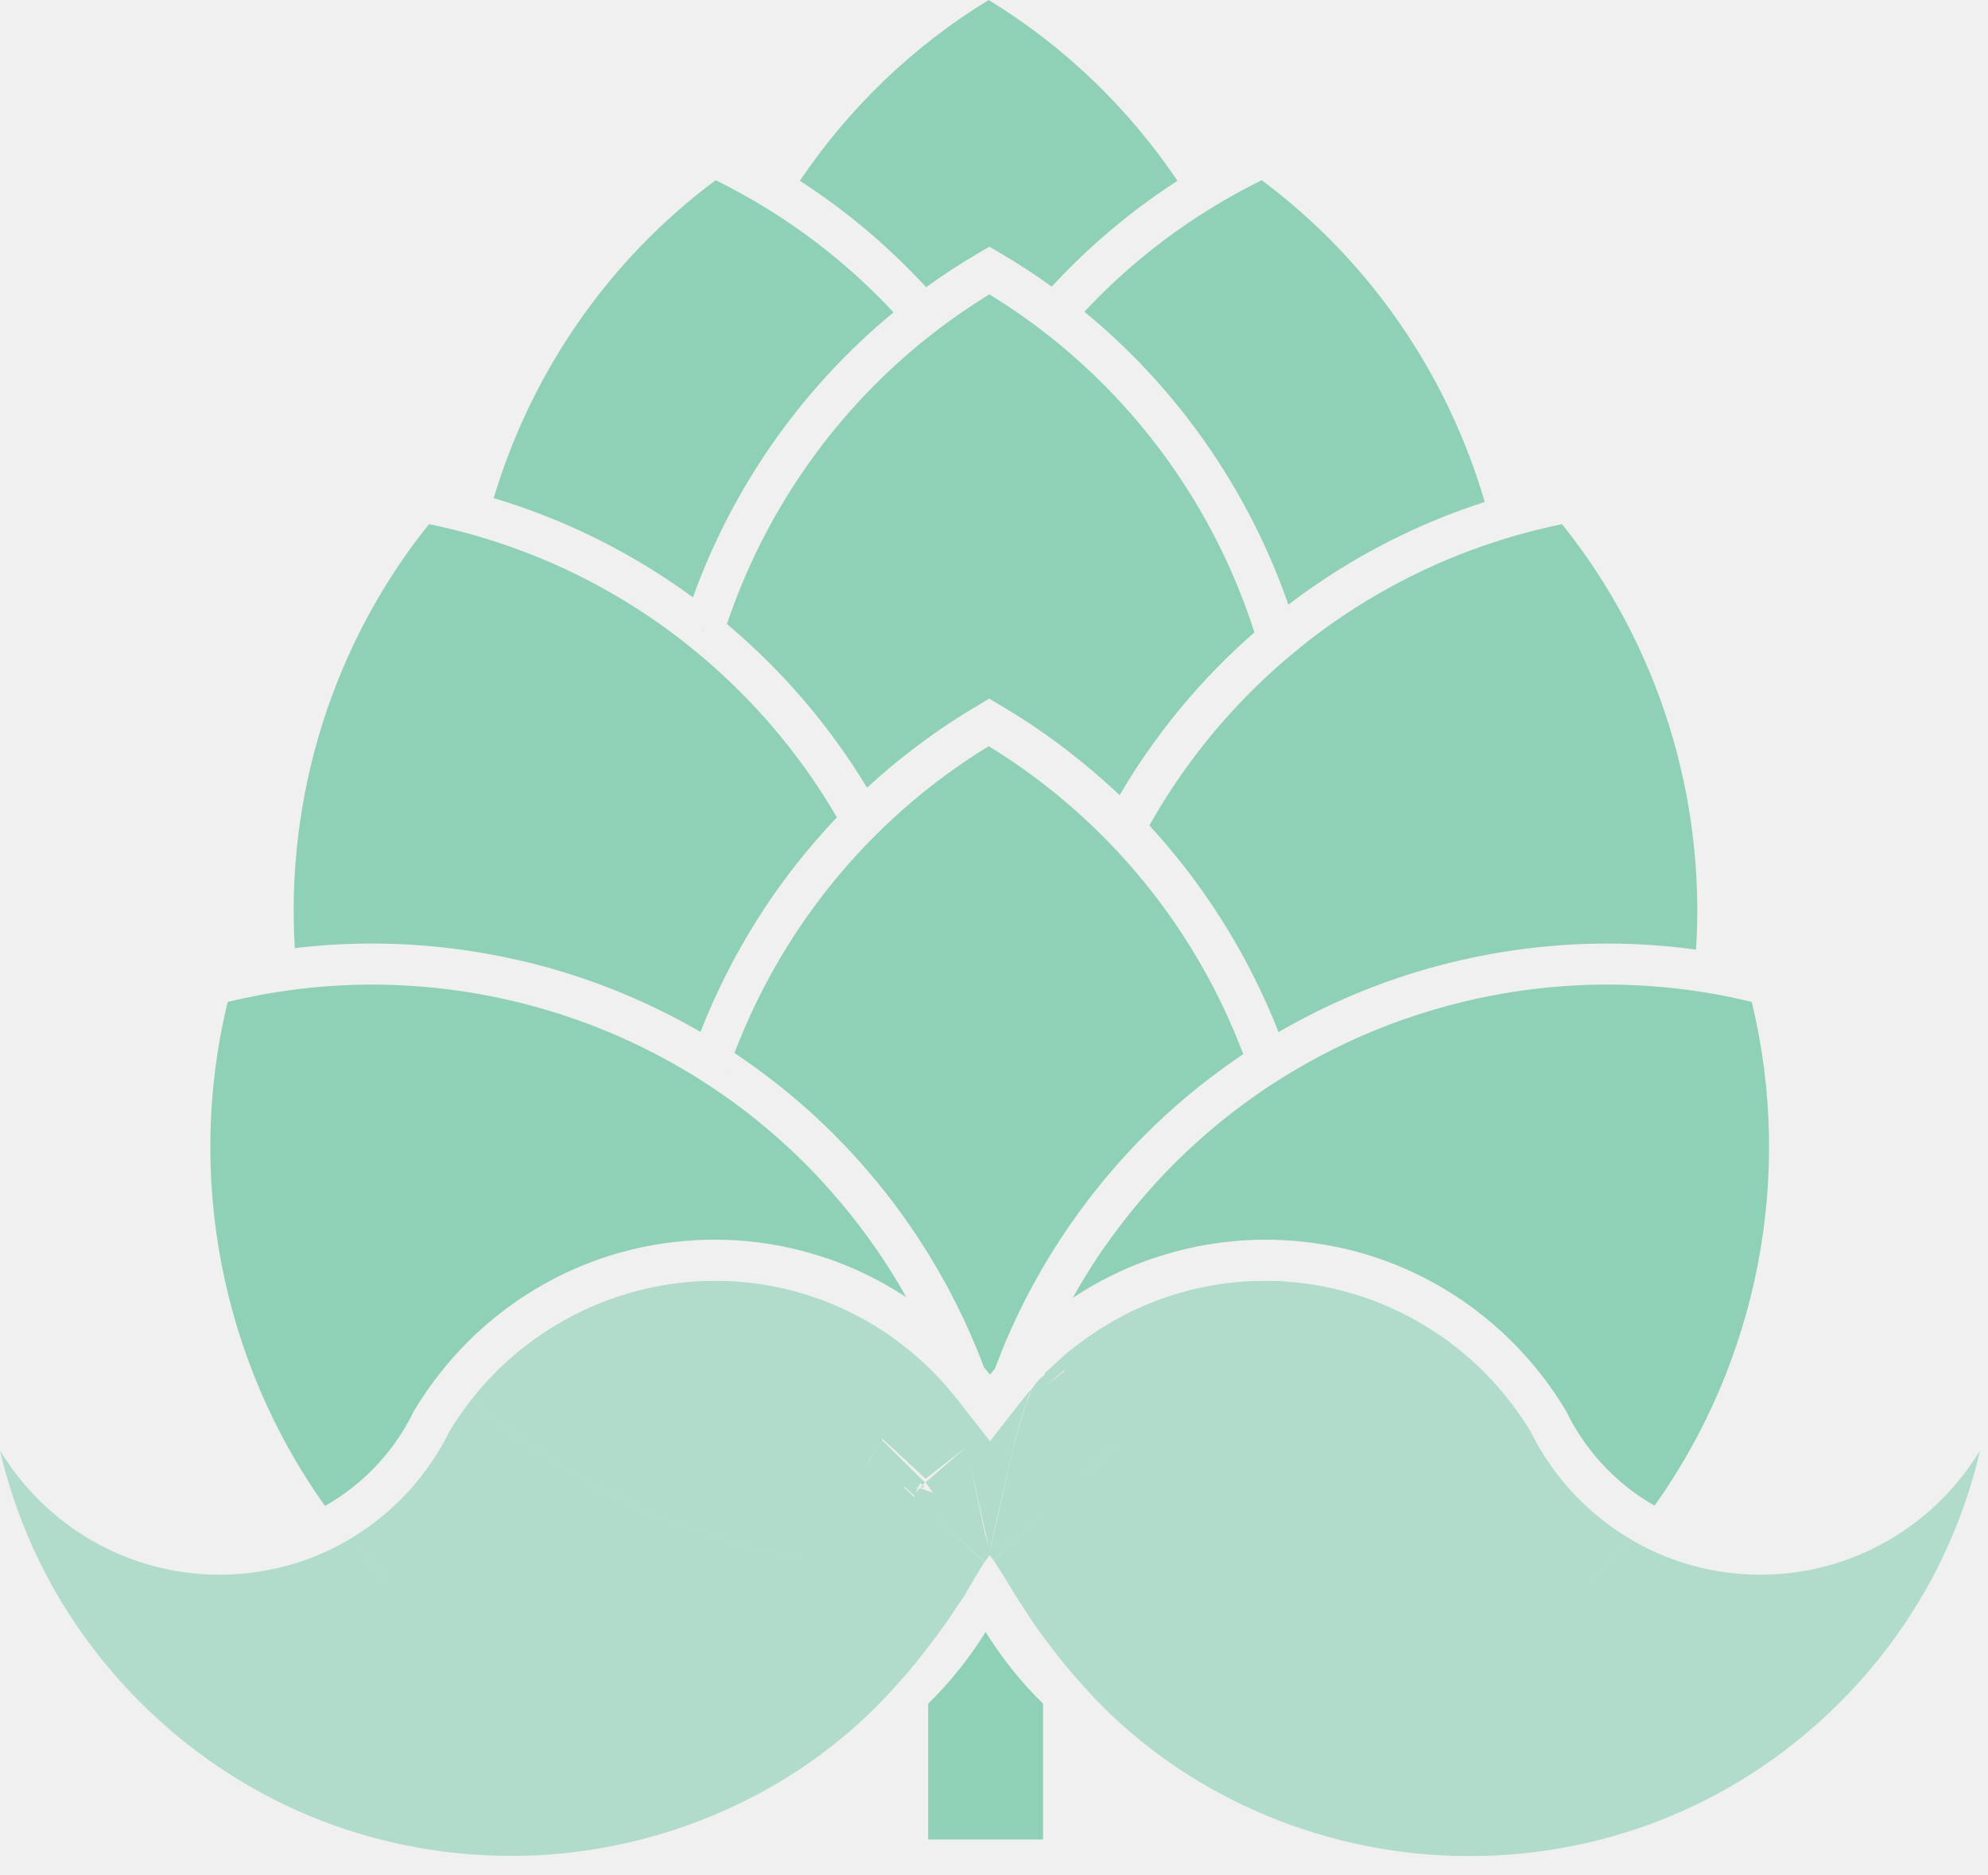
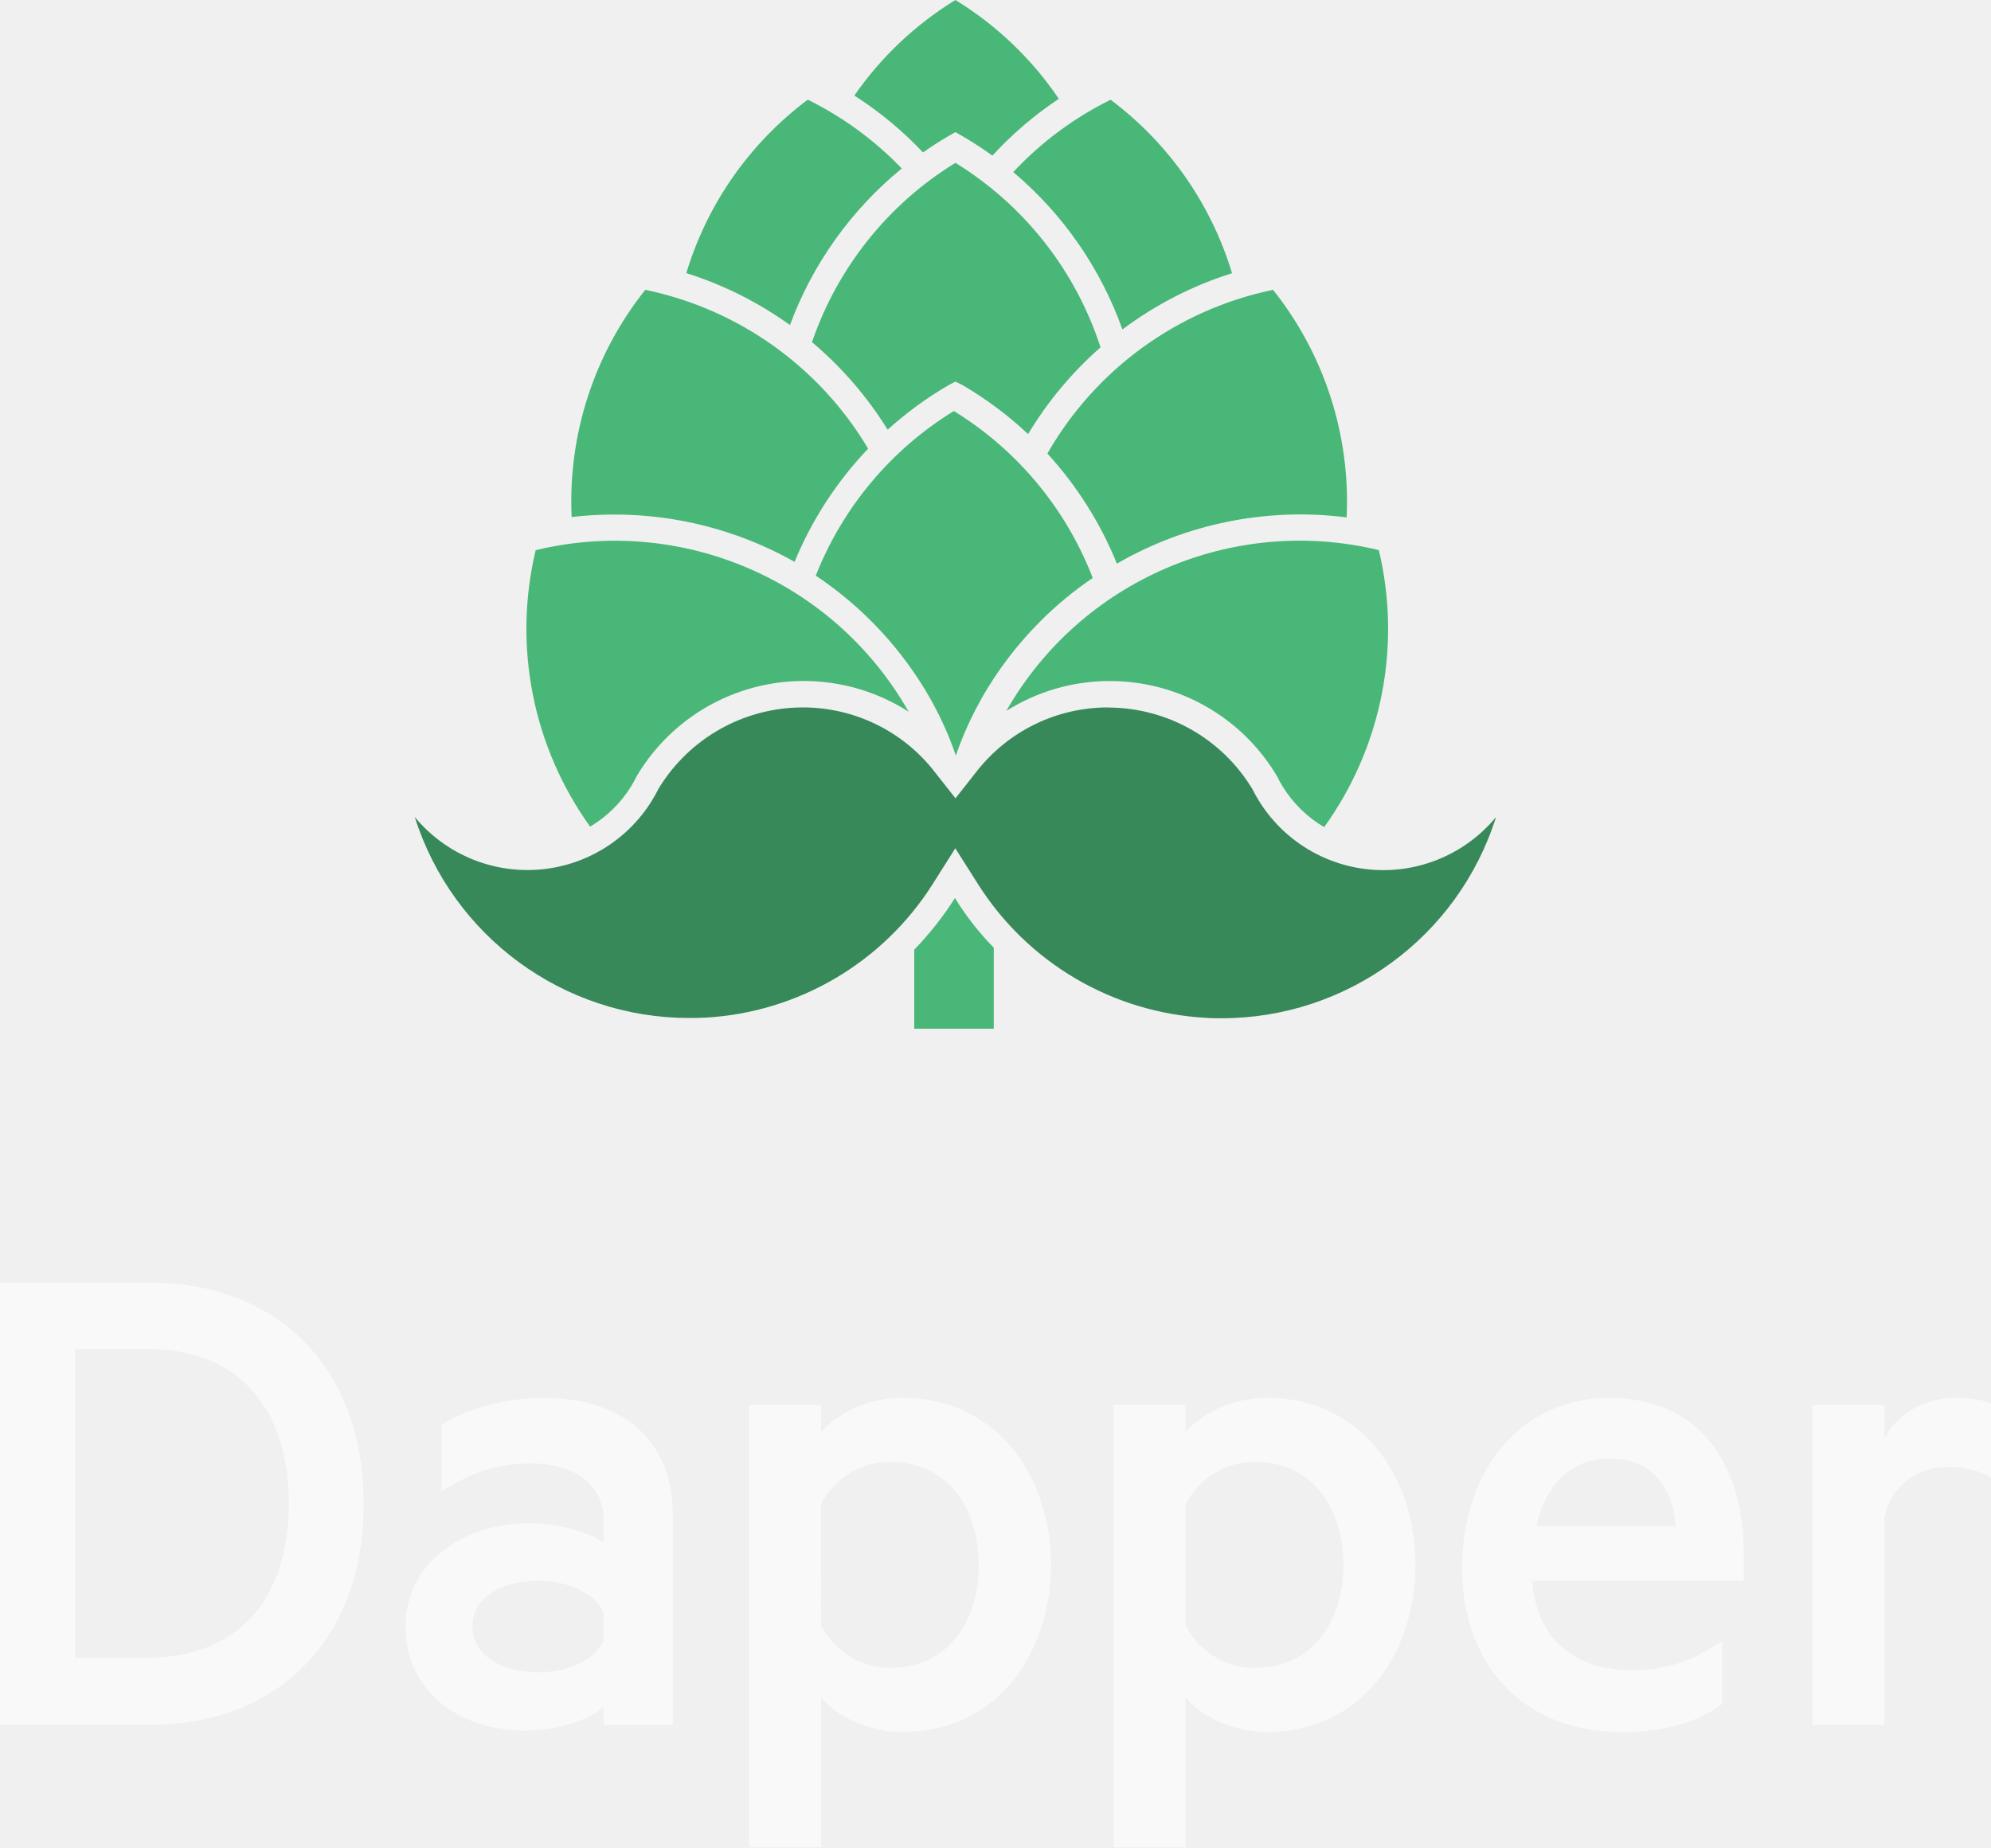
- <svg xmlns="http://www.w3.org/2000/svg" xmlns:xlink="http://www.w3.org/1999/xlink" width="70px" height="66px" viewBox="0 0 70 66" version="1.1">
+ <svg xmlns="http://www.w3.org/2000/svg" viewBox="0 0 525.61 487.78">
  <defs>
-     <polygon id="path-1" points="1.0967363e-20 0.043 1.0967363e-20 20.305 69.72 20.305 69.72 0.043 0 0.043" />
+     <style>.cls-1{fill:#49b778;}.cls-2{fill:#37895a;}.cls-3{fill:#f9f9f9;}</style>
  </defs>
-   <g id="Symbols" stroke="none" stroke-width="1" fill="none" fill-rule="evenodd">
-     <g id="Left-Nav" transform="translate(-65, -35)">
-       <g id="Logo">
-         <g transform="translate(65, 35)">
-           <path d="M32.682,64.773 L36.728,64.773 L36.728,59.991 C35.919,59.202 35.266,58.359 34.705,57.467 C34.144,58.359 33.491,59.202 32.682,59.991 L32.682,64.773 Z" id="Fill-1" fill="#8FD1B6" />
-           <path d="M32.61,10.113 C33.209,9.681 33.83,9.275 34.474,8.899 L34.836,8.688 L35.198,8.899 C35.833,9.269 36.444,9.668 37.033,10.093 C38.339,8.679 39.824,7.423 41.46,6.366 C39.746,3.825 37.495,1.637 34.812,4.06106693e-05 C32.13,1.637 29.878,3.824 28.164,6.366 C29.809,7.429 31.3,8.691 32.61,10.113" id="Fill-3" fill="#8FD1B7" />
-           <path d="M38.182,10.977 C41.279,13.519 43.648,16.824 45.082,20.523 C45.18,20.778 45.275,21.034 45.365,21.291 C45.495,21.192 45.626,21.094 45.759,20.997 C46.013,20.812 46.271,20.632 46.533,20.457 C48.298,19.276 50.23,18.334 52.28,17.676 C50.974,13.205 48.249,9.191 44.425,6.345 C44.1,6.505 43.781,6.675 43.466,6.849 C43.26,6.964 43.057,7.081 42.856,7.201 C42.645,7.328 42.435,7.458 42.229,7.591 C40.737,8.556 39.38,9.695 38.182,10.977" id="Fill-5" fill="#8FD1B7" />
-           <path d="M23.827,20.628 C24.02,20.761 24.211,20.897 24.4,21.035 C24.45,20.897 24.499,20.759 24.552,20.622 C25.977,16.893 28.352,13.561 31.463,10.999 C30.26,9.709 28.896,8.561 27.396,7.592 C27.189,7.458 26.98,7.328 26.769,7.201 C26.567,7.081 26.364,6.964 26.159,6.85 C25.844,6.675 25.525,6.505 25.199,6.345 C21.414,9.162 18.704,13.124 17.384,17.54 C19.401,18.143 21.31,19.019 23.064,20.126 C23.322,20.289 23.576,20.455 23.827,20.628" id="Fill-7" fill="#8FD1B7" />
-           <path d="M31.623,26.791 C31.856,26.603 32.092,26.419 32.333,26.239 C33.019,25.725 33.736,25.246 34.486,24.809 L34.83,24.598 L35.179,24.809 C35.914,25.238 36.618,25.706 37.293,26.208 C37.533,26.387 37.77,26.571 38.002,26.759 C38.234,26.945 38.462,27.136 38.685,27.331 C38.936,27.55 39.183,27.772 39.423,28.001 C40.692,25.833 42.3,23.9 44.17,22.267 C42.896,18.29 40.49,14.728 37.231,12.065 C37.041,11.909 36.848,11.757 36.652,11.608 C36.465,11.465 36.275,11.326 36.083,11.189 C35.679,10.901 35.263,10.626 34.836,10.366 C34.399,10.633 33.974,10.916 33.56,11.211 C33.367,11.348 33.178,11.488 32.991,11.631 C32.795,11.78 32.603,11.933 32.413,12.089 C29.248,14.684 26.889,18.127 25.596,21.975 C27.534,23.603 29.207,25.547 30.529,27.738 C30.665,27.613 30.802,27.488 30.941,27.366 C31.164,27.17 31.392,26.979 31.623,26.791" id="Fill-9" fill="#8FD1B7" />
-           <path d="M45.823,22.764 C45.689,22.871 45.556,22.981 45.425,23.092 C45.356,23.149 45.287,23.206 45.22,23.264 C45.011,23.444 44.807,23.628 44.605,23.816 C44.561,23.856 44.519,23.898 44.476,23.938 C42.902,25.427 41.546,27.153 40.472,29.067 C40.866,29.494 41.241,29.937 41.601,30.392 C41.762,30.596 41.92,30.802 42.074,31.011 C42.222,31.212 42.368,31.416 42.51,31.622 C43.209,32.637 43.827,33.706 44.357,34.819 C44.516,35.153 44.669,35.491 44.812,35.833 C44.883,36.002 44.951,36.172 45.017,36.343 C45.168,36.255 45.32,36.171 45.473,36.087 C47.075,35.204 48.774,34.516 50.529,34.037 C50.846,33.951 51.164,33.872 51.485,33.8 C51.775,33.733 52.066,33.674 52.358,33.619 C54.768,33.168 57.254,33.099 59.72,33.439 C60.059,28.097 58.419,22.717 55,18.456 C54.673,18.522 54.348,18.599 54.026,18.68 C53.797,18.738 53.57,18.8 53.344,18.865 C53.107,18.933 52.872,19.005 52.639,19.081 C50.334,19.831 48.187,20.961 46.281,22.405 C46.127,22.522 45.974,22.643 45.823,22.764" id="Fill-11" fill="#8FD1B7" />
-           <path d="M17.26,33.605 C17.551,33.658 17.842,33.717 18.13,33.782 C18.45,33.853 18.768,33.929 19.083,34.014 C20.858,34.491 22.575,35.182 24.195,36.071 C24.353,36.158 24.51,36.245 24.666,36.335 C24.731,36.171 24.796,36.006 24.864,35.842 C25.007,35.5 25.159,35.161 25.318,34.827 C25.841,33.724 26.45,32.664 27.139,31.657 C27.281,31.451 27.426,31.246 27.574,31.044 C27.728,30.835 27.885,30.628 28.045,30.424 C28.493,29.856 28.968,29.307 29.468,28.782 C28.31,26.791 26.847,25.01 25.147,23.496 C25.101,23.455 25.055,23.413 25.008,23.372 C24.85,23.234 24.691,23.099 24.53,22.966 C24.391,22.851 24.251,22.739 24.11,22.628 C24.05,22.581 23.99,22.534 23.93,22.487 C23.716,22.323 23.499,22.161 23.279,22.005 C21.386,20.661 19.274,19.619 17.016,18.939 C16.782,18.868 16.547,18.802 16.31,18.739 C16.082,18.679 15.853,18.623 15.623,18.57 C15.451,18.53 15.279,18.491 15.105,18.456 C11.697,22.703 10.056,28.062 10.381,33.386 C12.687,33.11 15.007,33.191 17.26,33.605" id="Fill-13" fill="#8FD1B7" />
-           <path d="M24.774,22.215 C24.77,22.197 24.767,22.179 24.764,22.161 C24.76,22.173 24.756,22.185 24.752,22.198 C24.759,22.203 24.766,22.209 24.774,22.215" id="Fill-15" fill="#A5D296" />
-           <path d="M34.604,48.034 C34.618,48.071 34.633,48.109 34.647,48.147 C34.717,48.233 34.791,48.317 34.859,48.404 C34.915,48.333 34.975,48.264 35.033,48.194 C35.055,48.134 35.078,48.074 35.1,48.015 C35.25,47.624 35.409,47.238 35.579,46.856 C35.939,46.048 36.347,45.262 36.798,44.501 C36.973,44.205 37.155,43.913 37.344,43.625 C37.538,43.329 37.739,43.037 37.947,42.749 C37.996,42.682 38.044,42.615 38.093,42.549 C38.237,42.354 38.383,42.162 38.533,41.972 C38.682,41.782 38.835,41.595 38.99,41.41 C39.408,40.913 39.848,40.433 40.309,39.97 C41.286,38.989 42.343,38.111 43.461,37.335 C43.566,37.262 43.671,37.188 43.778,37.116 C43.743,37.022 43.705,36.929 43.667,36.836 C43.117,35.439 42.425,34.102 41.601,32.849 C41.465,32.643 41.325,32.438 41.182,32.236 C41.035,32.028 40.884,31.823 40.729,31.621 C40.422,31.217 40.1,30.824 39.764,30.443 C39.592,30.247 39.417,30.054 39.238,29.865 C39.064,29.681 38.888,29.5 38.707,29.322 C38.636,29.252 38.565,29.183 38.493,29.114 C38.285,28.914 38.071,28.718 37.855,28.526 C37.636,28.333 37.414,28.143 37.187,27.958 C36.439,27.349 35.647,26.785 34.813,26.276 C33.978,26.785 33.186,27.349 32.437,27.959 C32.211,28.143 31.989,28.333 31.77,28.526 C31.591,28.685 31.415,28.846 31.242,29.01 C31.205,29.045 31.168,29.079 31.132,29.114 C30.987,29.253 30.844,29.394 30.703,29.537 C30.523,29.72 30.346,29.906 30.172,30.095 C29.722,30.584 29.297,31.094 28.895,31.621 C28.741,31.823 28.59,32.028 28.443,32.236 C28.3,32.438 28.159,32.643 28.023,32.849 C27.212,34.083 26.528,35.4 25.981,36.774 C25.941,36.875 25.9,36.976 25.861,37.077 C25.976,37.154 26.088,37.234 26.202,37.312 C27.332,38.094 28.4,38.98 29.388,39.97 C29.837,40.421 30.266,40.889 30.674,41.373 C30.83,41.557 30.983,41.743 31.133,41.932 C31.283,42.122 31.43,42.314 31.574,42.508 C31.749,42.744 31.919,42.984 32.085,43.227 C32.285,43.519 32.48,43.815 32.666,44.115 C32.848,44.409 33.023,44.708 33.192,45.01 C33.532,45.619 33.845,46.242 34.129,46.88 C34.297,47.26 34.456,47.645 34.604,48.034" id="Fill-17" fill="#8FD1B7" />
-           <path d="M14.563,49.706 C14.863,49.2 15.198,48.719 15.565,48.263 C15.712,48.079 15.864,47.9 16.022,47.725 C16.187,47.542 16.358,47.363 16.533,47.19 C18.291,45.46 20.561,44.254 23.096,43.825 C23.312,43.788 23.531,43.759 23.75,43.734 C23.989,43.707 24.23,43.686 24.473,43.673 C24.7,43.66 24.928,43.652 25.158,43.652 C25.644,43.652 26.123,43.681 26.594,43.736 C27.393,43.829 28.166,44.003 28.911,44.242 C29.054,44.288 29.197,44.334 29.338,44.385 C29.742,44.531 30.134,44.7 30.516,44.886 C30.883,45.064 31.238,45.262 31.583,45.474 C31.695,45.543 31.806,45.611 31.914,45.683 C31.829,45.53 31.742,45.378 31.653,45.227 C31.527,45.015 31.397,44.805 31.264,44.597 C31.02,44.215 30.762,43.842 30.493,43.476 C30.35,43.282 30.205,43.09 30.055,42.901 C29.907,42.712 29.755,42.526 29.6,42.342 C29.209,41.877 28.8,41.426 28.369,40.993 C28.218,40.842 28.066,40.694 27.911,40.548 C27.376,40.043 26.818,39.567 26.24,39.123 C25.957,38.906 25.669,38.699 25.377,38.497 C25.268,38.421 25.158,38.346 25.047,38.272 C24.945,38.205 24.842,38.138 24.739,38.073 C24.553,37.953 24.364,37.837 24.174,37.724 C22.915,36.972 21.588,36.352 20.212,35.873 C19.846,35.746 19.476,35.629 19.104,35.522 C18.781,35.429 18.457,35.343 18.131,35.265 C15.658,34.673 13.079,34.516 10.518,34.827 C10.277,34.856 10.036,34.89 9.796,34.927 C9.562,34.964 9.328,35.004 9.094,35.049 C8.734,35.118 8.374,35.193 8.016,35.281 C6.519,41.442 7.819,47.947 11.443,53.028 C12.566,52.393 13.514,51.48 14.192,50.381 C14.327,50.164 14.45,49.938 14.563,49.706 Z" id="Fill-19" fill="#8FD1B7" />
-           <path d="M51.483,35.284 C51.155,35.364 50.829,35.453 50.505,35.548 C50.13,35.658 49.759,35.777 49.39,35.907 C48.044,36.383 46.744,36.994 45.51,37.731 C45.304,37.854 45.1,37.981 44.898,38.111 C44.804,38.172 44.71,38.232 44.616,38.294 C44.496,38.374 44.378,38.456 44.259,38.539 C43.974,38.737 43.693,38.941 43.417,39.154 C42.831,39.606 42.266,40.091 41.724,40.607 C41.591,40.735 41.458,40.862 41.327,40.993 C40.885,41.437 40.467,41.9 40.067,42.377 C39.912,42.561 39.761,42.748 39.613,42.938 C39.464,43.127 39.318,43.319 39.176,43.514 C38.93,43.851 38.692,44.192 38.467,44.542 C38.421,44.612 38.379,44.684 38.334,44.755 C38.151,45.046 37.975,45.341 37.807,45.64 C37.794,45.663 37.781,45.685 37.768,45.708 C37.784,45.697 37.8,45.685 37.816,45.674 C38.028,45.535 38.244,45.4 38.465,45.273 C38.677,45.151 38.894,45.036 39.115,44.927 C39.504,44.733 39.906,44.56 40.318,44.408 C40.457,44.356 40.6,44.31 40.743,44.264 C41.468,44.026 42.222,43.852 43.001,43.753 C43.512,43.688 44.032,43.652 44.56,43.652 C44.759,43.652 44.955,43.659 45.151,43.668 C45.394,43.679 45.635,43.697 45.874,43.723 C46.115,43.748 46.354,43.78 46.591,43.82 C49.233,44.26 51.589,45.544 53.378,47.386 C53.549,47.562 53.716,47.744 53.876,47.93 C54.031,48.108 54.18,48.291 54.324,48.479 C54.624,48.87 54.903,49.279 55.155,49.705 C55.268,49.938 55.391,50.163 55.526,50.381 C56.201,51.474 57.143,52.385 58.26,53.019 C61.879,47.939 63.177,41.439 61.681,35.281 C61.455,35.225 61.228,35.174 61,35.126 C60.768,35.077 60.535,35.032 60.301,34.991 C60.061,34.949 59.821,34.912 59.58,34.878 C56.858,34.495 54.11,34.644 51.483,35.284" id="Fill-21" fill="#8FD1B7" />
-           <path d="M25.61,37.773 C25.605,37.768 25.599,37.764 25.592,37.76 C25.596,37.77 25.601,37.779 25.605,37.789 C25.607,37.784 25.609,37.778 25.61,37.773" id="Fill-23" fill="#A5D296" />
-           <g id="Group-27" transform="translate(0, 45.0551)">
-             <mask id="mask-2" fill="white">
-               <use xlink:href="#path-1" />
-             </mask>
-             <g id="Clip-26" />
-             <path d="M37.462,3.207 L37.485,3.207 L37.485,3.223 L36.765,3.782 L37.462,3.207 Z M39.245,5.931 C39.245,5.931 39.247,5.933 39.248,5.934 L38.206,6.913 L39.245,5.931 Z M34.689,8.98 L34.145,6.44 L34.717,8.983 L34.823,9.45 L34.693,8.983 L34.689,8.98 Z M32.551,7.305 L32.405,7.169 L32.234,7.534 L32.231,7.534 L32.566,7.147 L31.054,5.648 C31.056,5.644 31.058,5.606 31.061,5.602 L32.593,7.017 L34.013,5.906 L32.593,7.141 L32.873,7.534 L32.92,7.534 L32.277,7.307 L32.277,7.358 L32.551,7.305 Z M31.815,7.305 L31.863,7.305 L32.202,7.622 L32.202,7.673 L31.815,7.305 Z M13.707,10.652 L13.706,10.653 C13.294,10.239 12.905,9.807 12.532,9.365 C12.906,9.807 13.295,10.238 13.707,10.652 L13.707,10.652 Z M30.694,6.245 C30.639,6.341 30.576,6.434 30.513,6.526 C30.574,6.423 30.638,6.321 30.698,6.217 C30.766,6.1 30.83,5.981 30.896,5.863 C30.829,5.992 30.762,6.12 30.691,6.242 L30.694,6.245 Z M61.987,10.394 C60.839,10.394 59.728,10.178 58.699,9.775 C58.533,9.984 58.362,10.188 58.189,10.392 C58.362,10.188 58.533,9.983 58.699,9.775 C58.468,9.685 58.242,9.585 58.02,9.476 C57.8,9.368 57.584,9.249 57.373,9.123 C56.939,9.652 56.478,10.163 55.99,10.653 L55.99,10.652 C56.478,10.162 56.939,9.651 57.373,9.122 C56.146,8.388 55.088,7.361 54.301,6.088 C54.155,5.851 54.016,5.6 53.888,5.342 C53.694,5.018 53.479,4.71 53.255,4.411 C53.113,4.222 52.966,4.039 52.813,3.86 C52.652,3.674 52.486,3.493 52.315,3.318 C50.721,1.697 48.65,0.603 46.409,0.21 C46.105,0.156 45.798,0.116 45.488,0.089 C45.181,0.062 44.872,0.043 44.561,0.043 C44.532,0.043 44.505,0.045 44.477,0.046 C42.472,0.061 40.557,0.621 38.899,1.64 C38.686,1.771 38.477,1.907 38.273,2.052 C38.273,2.052 38.273,2.052 38.273,2.051 C38.072,2.195 37.873,2.342 37.681,2.5 C37.68,2.498 37.68,2.495 37.679,2.493 C37.408,2.717 37.147,2.966 36.895,3.207 C36.844,3.207 36.765,3.328 36.765,3.381 C36.525,3.538 36.458,3.699 36.317,3.865 C36.275,3.981 36.237,4.096 36.197,4.213 L36.189,4.219 C35.942,4.945 35.727,5.686 35.557,6.44 L35.014,8.895 L35.01,8.899 L34.854,9.565 L34.851,9.554 L34.998,8.899 L35.551,6.44 C35.721,5.686 35.93,4.945 36.178,4.219 C36.218,4.1 36.262,3.983 36.305,3.865 C36.2,3.988 36.094,4.112 35.994,4.241 L35.756,4.546 L35.054,5.445 L34.859,5.696 L34.638,5.413 L34.63,5.402 L33.724,4.241 C33.612,4.096 33.494,3.956 33.375,3.818 C33.05,3.44 32.701,3.088 32.333,2.763 C32.145,2.596 31.951,2.437 31.752,2.284 C31.551,2.129 31.346,1.981 31.135,1.841 C29.384,0.68 27.322,0.043 25.158,0.043 C25.154,0.043 25.15,0.044 25.146,0.044 C24.81,0.044 24.477,0.066 24.145,0.097 C23.856,0.125 23.568,0.164 23.283,0.214 C21.136,0.596 19.145,1.618 17.583,3.133 C17.406,3.305 17.235,3.484 17.07,3.667 C16.913,3.841 16.761,4.021 16.616,4.206 C19.723,6.974 23.567,8.903 27.776,9.671 L28.182,9.746 L28.181,9.747 L27.772,9.671 C23.563,8.903 19.721,6.974 16.614,4.206 C16.33,4.565 16.068,4.944 15.829,5.342 C15.701,5.601 15.563,5.852 15.416,6.088 C14.627,7.367 13.564,8.397 12.331,9.132 L12.331,9.132 C12.12,9.258 11.905,9.377 11.684,9.485 C11.461,9.593 11.235,9.691 11.004,9.781 L11.003,9.781 C9.978,10.179 8.874,10.394 7.732,10.394 C4.46,10.394 1.588,8.642 -0,6.023 C0.774,9.352 2.459,12.405 4.929,14.878 C8.418,18.371 13.06,20.295 18,20.295 C18.396,20.295 18.687,20.288 18.978,20.272 C23.787,20.014 28.359,17.866 31.481,14.38 C31.721,14.113 31.961,13.838 32.202,13.555 C32.442,13.253 32.682,12.942 32.922,12.623 C33.162,12.303 33.402,11.974 33.614,11.639 L33.94,11.162 L34.293,10.558 L34.294,10.558 L34.66,9.955 L32.922,8.345 L34.673,9.955 L34.846,9.703 L34.988,9.9 L36.765,8.259 L34.995,9.9 L35.401,10.536 L35.398,10.538 L35.779,11.162 L36.09,11.639 C36.301,11.974 36.525,12.303 36.765,12.622 C37.005,12.942 37.245,13.252 37.485,13.555 C37.726,13.838 37.966,14.113 38.206,14.38 C41.329,17.869 45.917,20.018 50.725,20.276 C51.087,20.296 51.41,20.305 51.724,20.305 C56.663,20.305 61.302,18.38 64.792,14.884 C67.263,12.408 68.947,9.352 69.72,6.02 C68.132,8.641 65.26,10.394 61.987,10.394 L61.987,10.394 Z" id="Fill-25" fill-opacity="0.652" fill="#8FD1B6" mask="url(#mask-2)" />
-           </g>
-           <path d="M34.025,48.528 C34.021,48.523 34.017,48.518 34.013,48.513 C34.014,48.516 34.015,48.519 34.017,48.522 C34.02,48.524 34.023,48.526 34.025,48.528" id="Fill-28" fill="#A5D296" />
-         </g>
-       </g>
+   <g id="Layer_2" data-name="Layer 2">
+     <g id="Layer_1-2" data-name="Layer 1">
+       <path class="cls-1" d="M234.33,113.46a96,96,0,0,1,16.13-11.79l1.76-.9,1.76.85a95.9,95.9,0,0,1,17.43,13,96.64,96.64,0,0,1,19.12-22.9A89.6,89.6,0,0,0,252.22,43a89.59,89.59,0,0,0-37.86,47.35A96.64,96.64,0,0,1,234.33,113.46Z" />
+       <path class="cls-1" d="M296.31,87a96.46,96.46,0,0,1,28.94-14.86,89.55,89.55,0,0,0-32.06-45.8,89.1,89.1,0,0,0-25.7,19.1A96.85,96.85,0,0,1,296.31,87Z" />
+       <path class="cls-1" d="M243.67,40.25c2.19-1.54,4.45-3,6.79-4.36l1.76-1,1.76,1q4.15,2.41,8,5.2a96.37,96.37,0,0,1,17.54-15A89.23,89.23,0,0,0,252.22,0a89.21,89.21,0,0,0-26.68,25.23A96.13,96.13,0,0,1,243.67,40.25Z" />
+       <path class="cls-1" d="M208.54,85.83a96.83,96.83,0,0,1,29.52-41.34,89.07,89.07,0,0,0-24.82-18.17,89.55,89.55,0,0,0-32.06,45.8A96.42,96.42,0,0,1,208.54,85.83Z" />
+       <path class="cls-1" d="M355.5,136.62a89.61,89.61,0,0,0-19.43-60.09,89.63,89.63,0,0,0-59.57,43.23,97,97,0,0,1,18.35,29.07A96.8,96.8,0,0,1,355.5,136.62Z" />
+       <path class="cls-1" d="M209.76,148.36a96.84,96.84,0,0,1,19.42-29.89,89.63,89.63,0,0,0-58.83-41.94,89.6,89.6,0,0,0-19.44,60A96.8,96.8,0,0,1,209.76,148.36Z" />
+       <path class="cls-1" d="M251.81,108.53A89.53,89.53,0,0,0,215.36,152a96,96,0,0,1,30.29,32.59,89.25,89.25,0,0,1,6.69,14.92A88.69,88.69,0,0,1,259,184.68l0-.06A96.36,96.36,0,0,1,274.69,164a95.33,95.33,0,0,1,13.78-11.39A89.53,89.53,0,0,0,251.81,108.53Z" />
+       <path class="cls-1" d="M252.1,237.14a85.3,85.3,0,0,1-10.75,13.63v20.86h21V250.25A74.61,74.61,0,0,1,252.1,237.14Z" />
+       <path class="cls-2" d="M292.58,186.83a44.55,44.55,0,0,1,38,21.46c.54,1.08,1.13,2.14,1.75,3.14a38.6,38.6,0,0,0,62.61,4.32,76,76,0,0,1-72.52,53.13c-1.29,0-2.64,0-4.13-.12a76.08,76.08,0,0,1-60.14-35.36L252.19,224l-5.92,9.37a76.08,76.08,0,0,1-60.14,35.35c-1.2.06-2.51.09-4.13.09a76,76,0,0,1-72.51-53.08,38.6,38.6,0,0,0,62.61-4.33c.62-1,1.21-2.05,1.75-3.14a44.55,44.55,0,0,1,38-21.46,44,44,0,0,1,34.88,17l5.51,7,5.51-7a44,44,0,0,1,34.88-17" />
+       <path class="cls-1" d="M166.55,207.74a31.5,31.5,0,0,0,1.54-2.8,51.27,51.27,0,0,1,71.79-17,89.19,89.19,0,0,0-98.47-42.66,89.5,89.5,0,0,0,14.38,73A31.91,31.91,0,0,0,166.55,207.74Z" />
+       <path class="cls-1" d="M293,179.83a51.27,51.27,0,0,1,44.11,25.11,31.56,31.56,0,0,0,1.54,2.8,31.9,31.9,0,0,0,10.92,10.67A89.56,89.56,0,0,0,364,145.26a89.2,89.2,0,0,0-98.35,42.47A51,51,0,0,1,293,179.83Z" />
+       <path class="cls-3" d="M0,338.68H39.37C73.79,338.68,96,361.5,96,397.07s-22.25,58.38-56.67,58.38H0Zm38.6,99.08c24.53,0,37.65-15.78,37.65-40.7,0-25.1-13.12-40.89-37.65-40.89H19.78v81.58Z" />
+       <path class="cls-3" d="M159.36,401.44c0-9.51-7.61-15-19.4-15-9.13,0-16.54,2.85-23.39,7.42v-17.5c5.52-4,16.16-7.23,26.81-7.23,21.87,0,34.23,11.79,34.23,31v55.34H159.36V450.7c-2.85,2.85-11.22,6.28-20.73,6.28-17.31,0-31.57-10.27-31.57-27.58,0-16,14.26-27.19,32.9-27.19,7.61,0,16,2.66,19.4,5.13Zm0,24.53c-2.09-5.32-9.51-8.56-17.12-8.56-8.56,0-17.5,3.61-17.5,12,0,8.56,8.94,12.17,17.5,12.17,7.61,0,15-3.23,17.12-8.56Z" />
+       <path class="cls-3" d="M216.79,487.78h-19V371h19v7.23c3.8-4.75,12.17-9.13,21.49-9.13,24.72,0,39.17,20.54,39.17,44.12S263,457.35,238.28,457.35c-9.32,0-17.69-4.37-21.49-9.13Zm0-58.57A20.5,20.5,0,0,0,235,440.43c14.64,0,23.39-11.6,23.39-27.19S249.69,386,235,386a20.5,20.5,0,0,0-18.26,11.22Z" />
+       <path class="cls-3" d="M313,487.78H294V371h19v7.23c3.8-4.75,12.17-9.13,21.49-9.13,24.72,0,39.17,20.54,39.17,44.12s-14.45,44.12-39.17,44.12c-9.32,0-17.69-4.37-21.49-9.13Zm0-58.57a20.5,20.5,0,0,0,18.26,11.22c14.64,0,23.39-11.6,23.39-27.19S345.91,386,331.27,386A20.5,20.5,0,0,0,313,397.26Z" />
+       <path class="cls-3" d="M404.48,417.42C405.81,434,417,441,430.53,441c9.51,0,16.16-2.28,24.15-7.8v16.74c-7.23,5.32-16.16,7.42-26.81,7.42C403.15,457.35,386,440.62,386,414c0-26.43,16.16-44.88,38.79-44.88,23.39,0,35.56,16.73,35.56,41.46v6.85ZM405.62,403h36.7c-.57-10.27-6.47-17.88-17.31-17.88C416.65,385.09,408.47,390,405.62,403Z" />
+       <path class="cls-3" d="M525.61,390.22c-2.66-1.9-7.23-2.85-11.22-2.85-7.8,0-15,4.37-16.93,13.5v54.58h-19V371h19v8.75c3.23-6.28,10.65-10.65,18.83-10.65,4.18,0,8,.76,9.32,1.52Z" />
    </g>
  </g>
</svg>
